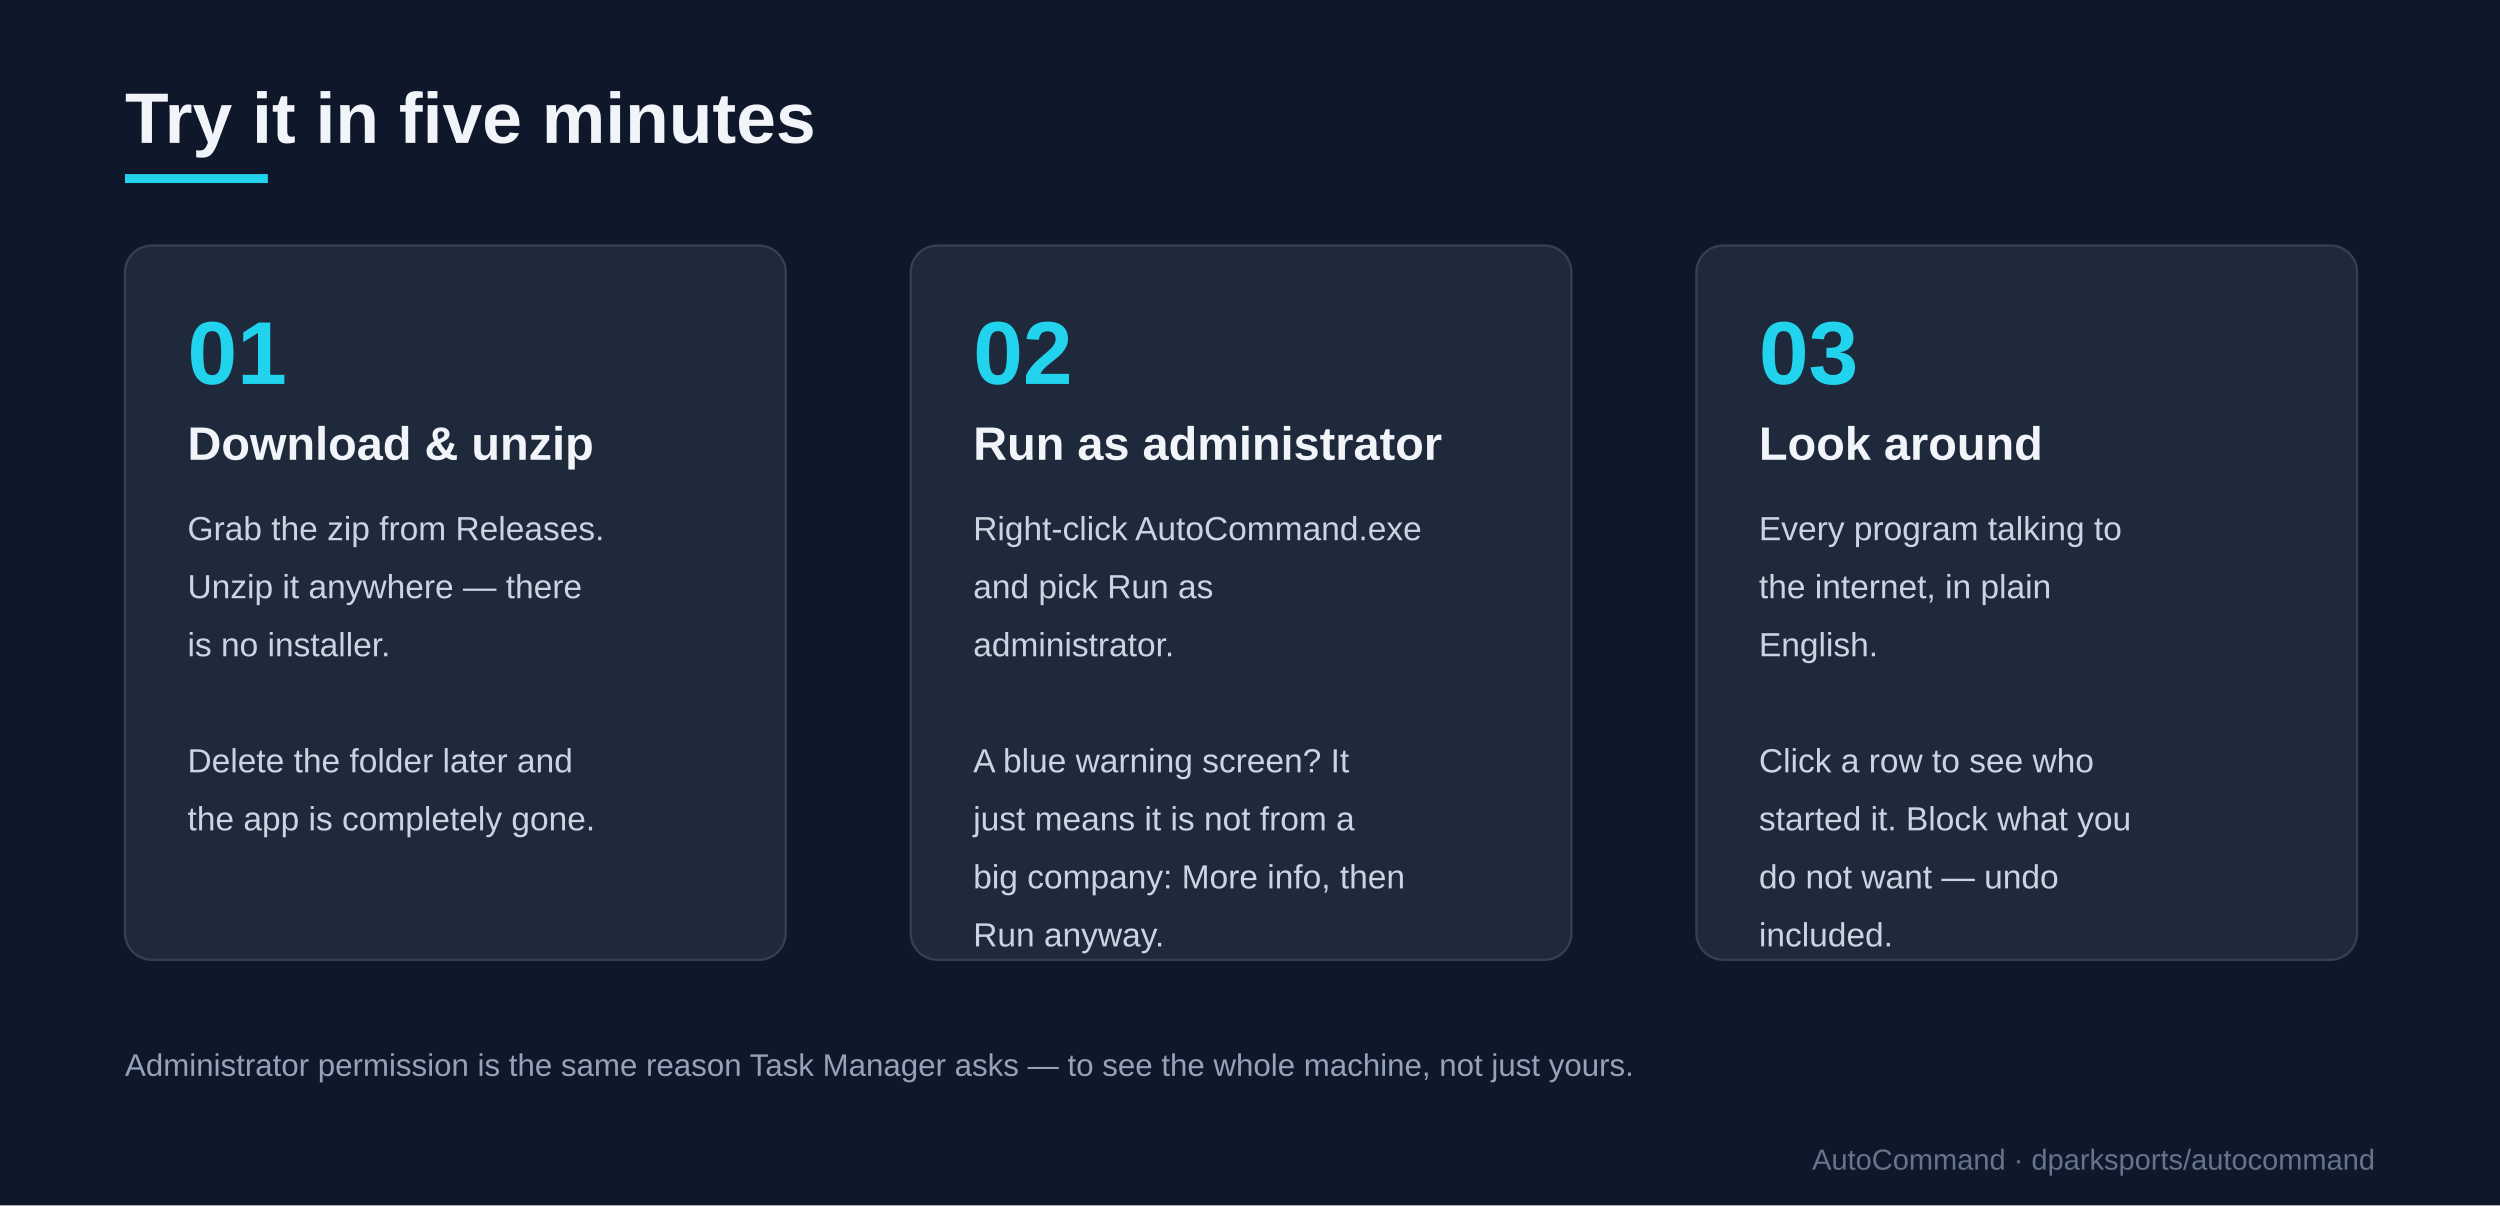
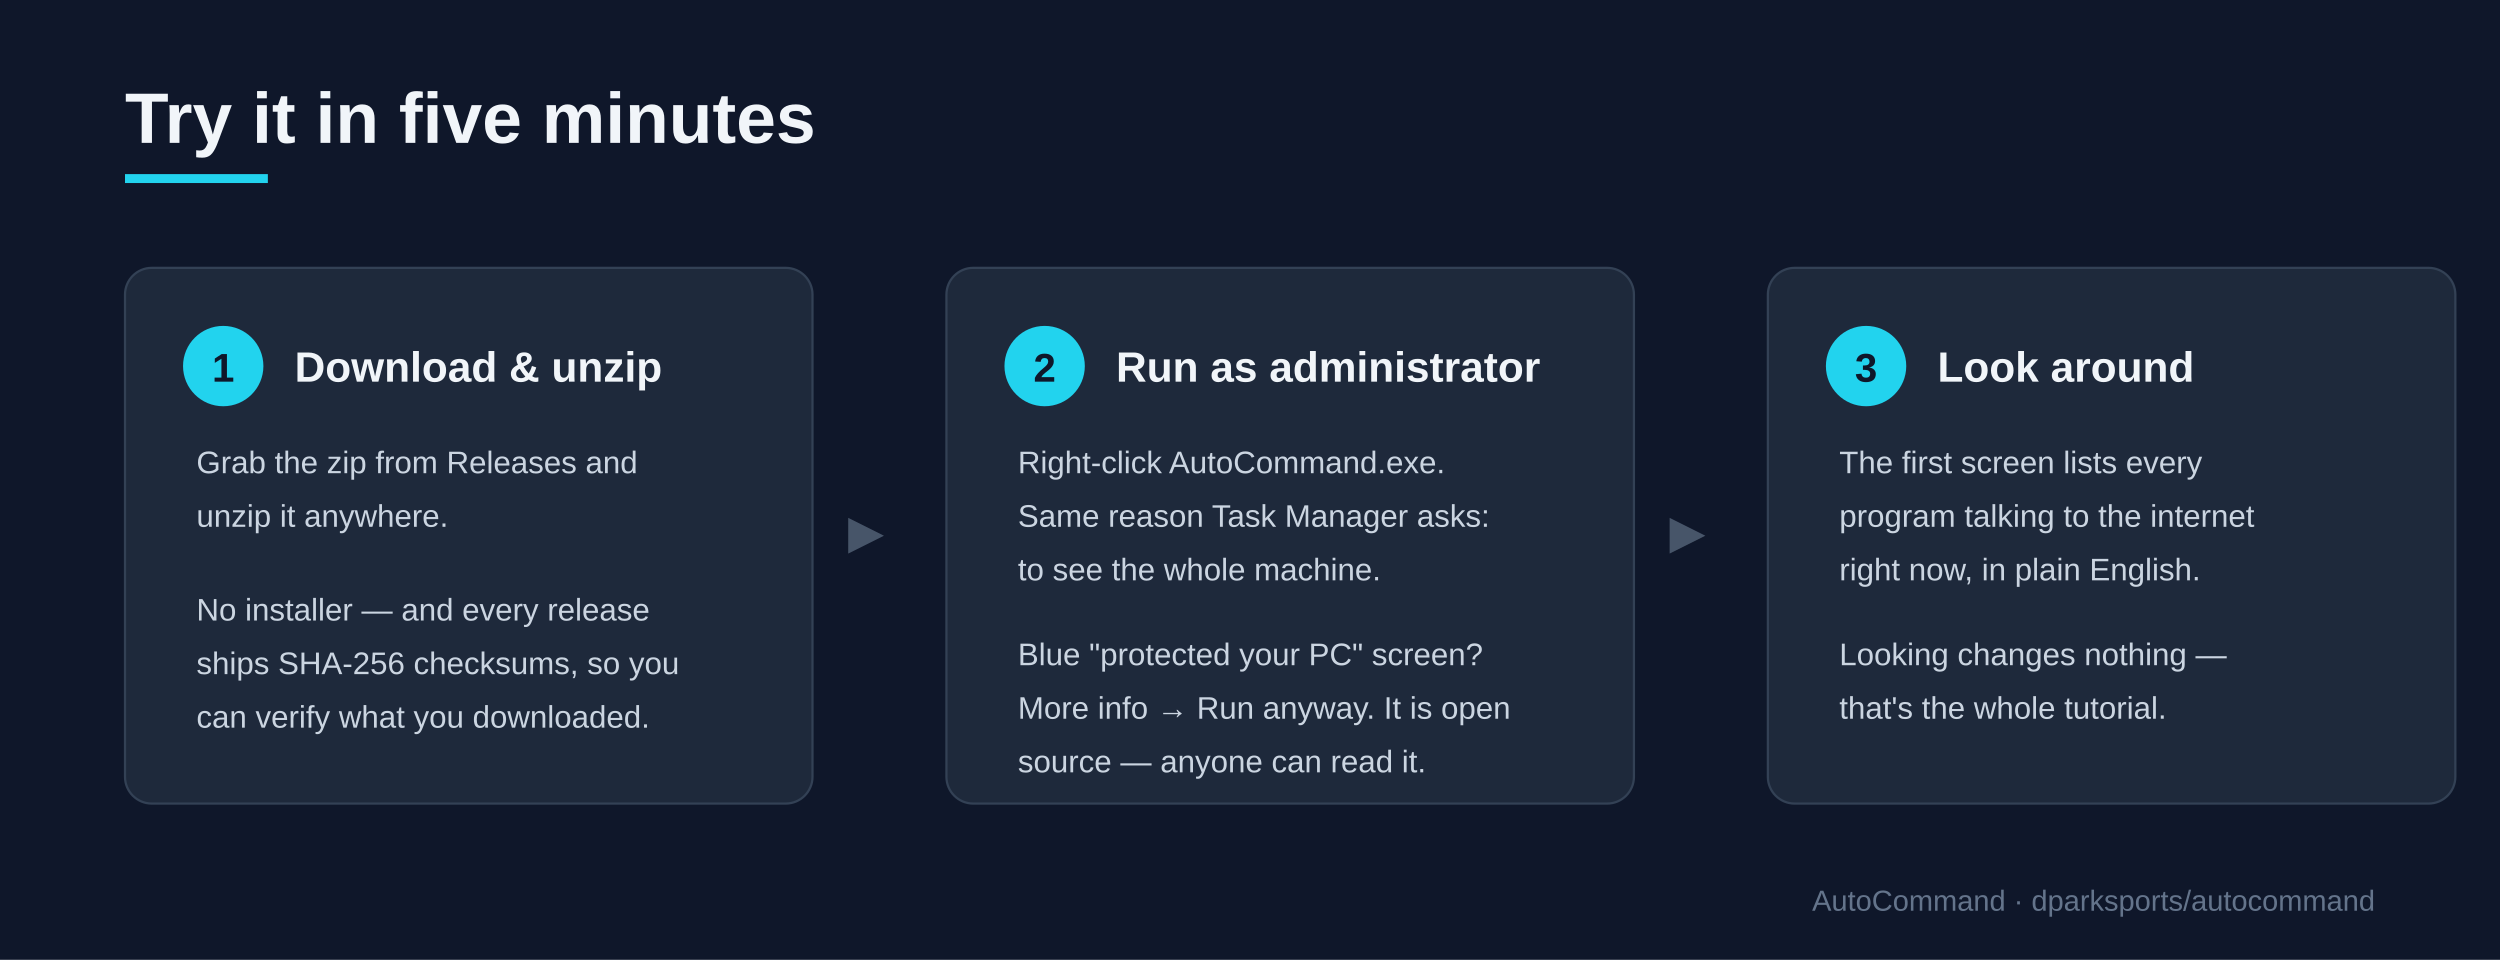
- <svg xmlns="http://www.w3.org/2000/svg" width="1120" height="540" viewBox="0 0 1120 540" role="img" aria-label="Try it in five minutes: download, run as administrator, look around">
-   <rect width="1120" height="540" fill="#0f172a" />
+ <svg xmlns="http://www.w3.org/2000/svg" width="1120" height="430" viewBox="0 0 1120 430" role="img" aria-label="Try AutoCommand in five minutes: download, run as administrator, look around">
+   <rect width="1120" height="430" fill="#0f172a" />
  <g font-family="Segoe UI, Arial, sans-serif">
    <text x="56" y="64" font-size="32" font-weight="700" fill="#f1f5f9">Try it in five minutes</text>
    <rect x="56" y="78" width="64" height="4" fill="#22d3ee" />
-     <g>
-       <rect x="56" y="110" width="296" height="320" rx="12" fill="#1e293b" stroke="#334155" />
-       <text x="84" y="172" font-size="40" font-weight="700" fill="#22d3ee">01</text>
-       <text x="84" y="206" font-size="21" font-weight="700" fill="#f1f5f9">Download &amp; unzip</text>
-       <g font-size="15" fill="#cbd5e1">
-         <text x="84" y="242">Grab the zip from Releases.</text>
-         <text x="84" y="268">Unzip it anywhere — there</text>
-         <text x="84" y="294">is no installer.</text>
-         <text x="84" y="346">Delete the folder later and</text>
-         <text x="84" y="372">the app is completely gone.</text>
-       </g>
+     <rect x="56" y="120" width="308" height="240" rx="12" fill="#1e293b" stroke="#334155" />
+     <circle cx="100" cy="164" r="18" fill="#22d3ee" />
+     <text x="100" y="171" font-size="18" font-weight="700" fill="#0f172a" text-anchor="middle">1</text>
+     <text x="132" y="171" font-size="19" font-weight="600" fill="#f1f5f9">Download &amp; unzip</text>
+     <g font-size="14" fill="#cbd5e1">
+       <text x="88" y="212">Grab the zip from Releases and</text>
+       <text x="88" y="236">unzip it anywhere.</text>
+       <text x="88" y="278">No installer — and every release</text>
+       <text x="88" y="302">ships SHA-256 checksums, so you</text>
+       <text x="88" y="326">can verify what you downloaded.</text>
    </g>
-     <g>
-       <rect x="408" y="110" width="296" height="320" rx="12" fill="#1e293b" stroke="#334155" />
-       <text x="436" y="172" font-size="40" font-weight="700" fill="#22d3ee">02</text>
-       <text x="436" y="206" font-size="21" font-weight="700" fill="#f1f5f9">Run as administrator</text>
-       <g font-size="15" fill="#cbd5e1">
-         <text x="436" y="242">Right-click AutoCommand.exe</text>
-         <text x="436" y="268">and pick Run as</text>
-         <text x="436" y="294">administrator.</text>
-         <text x="436" y="346">A blue warning screen? It</text>
-         <text x="436" y="372">just means it is not from a</text>
-         <text x="436" y="398">big company: More info, then</text>
-         <text x="436" y="424">Run anyway.</text>
-       </g>
+     <path d="M 380 240 L 380 232 L 396 240 L 380 248 Z" fill="#475569" />
+     <rect x="424" y="120" width="308" height="240" rx="12" fill="#1e293b" stroke="#334155" />
+     <circle cx="468" cy="164" r="18" fill="#22d3ee" />
+     <text x="468" y="171" font-size="18" font-weight="700" fill="#0f172a" text-anchor="middle">2</text>
+     <text x="500" y="171" font-size="19" font-weight="600" fill="#f1f5f9">Run as administrator</text>
+     <g font-size="14" fill="#cbd5e1">
+       <text x="456" y="212">Right-click AutoCommand.exe.</text>
+       <text x="456" y="236">Same reason Task Manager asks:</text>
+       <text x="456" y="260">to see the whole machine.</text>
+       <text x="456" y="298">Blue "protected your PC" screen?</text>
+       <text x="456" y="322">More info → Run anyway. It is open</text>
+       <text x="456" y="346">source — anyone can read it.</text>
    </g>
-     <g>
-       <rect x="760" y="110" width="296" height="320" rx="12" fill="#1e293b" stroke="#334155" />
-       <text x="788" y="172" font-size="40" font-weight="700" fill="#22d3ee">03</text>
-       <text x="788" y="206" font-size="21" font-weight="700" fill="#f1f5f9">Look around</text>
-       <g font-size="15" fill="#cbd5e1">
-         <text x="788" y="242">Every program talking to</text>
-         <text x="788" y="268">the internet, in plain</text>
-         <text x="788" y="294">English.</text>
-         <text x="788" y="346">Click a row to see who</text>
-         <text x="788" y="372">started it. Block what you</text>
-         <text x="788" y="398">do not want — undo</text>
-         <text x="788" y="424">included.</text>
-       </g>
+     <path d="M 748 240 L 748 232 L 764 240 L 748 248 Z" fill="#475569" />
+     <rect x="792" y="120" width="308" height="240" rx="12" fill="#1e293b" stroke="#334155" />
+     <circle cx="836" cy="164" r="18" fill="#22d3ee" />
+     <text x="836" y="171" font-size="18" font-weight="700" fill="#0f172a" text-anchor="middle">3</text>
+     <text x="868" y="171" font-size="19" font-weight="600" fill="#f1f5f9">Look around</text>
+     <g font-size="14" fill="#cbd5e1">
+       <text x="824" y="212">The first screen lists every</text>
+       <text x="824" y="236">program talking to the internet</text>
+       <text x="824" y="260">right now, in plain English.</text>
+       <text x="824" y="298">Looking changes nothing —</text>
+       <text x="824" y="322">that's the whole tutorial.</text>
    </g>
-     <text x="56" y="482" font-size="14" fill="#94a3b8">Administrator permission is the same reason Task Manager asks — to see the whole machine, not just yours.</text>
-     <text x="1064" y="524" font-size="13" fill="#64748b" text-anchor="end">AutoCommand · dparksports/autocommand</text>
+     <text x="1064" y="408" font-size="13" fill="#64748b" text-anchor="end">AutoCommand · dparksports/autocommand</text>
  </g>
</svg>
